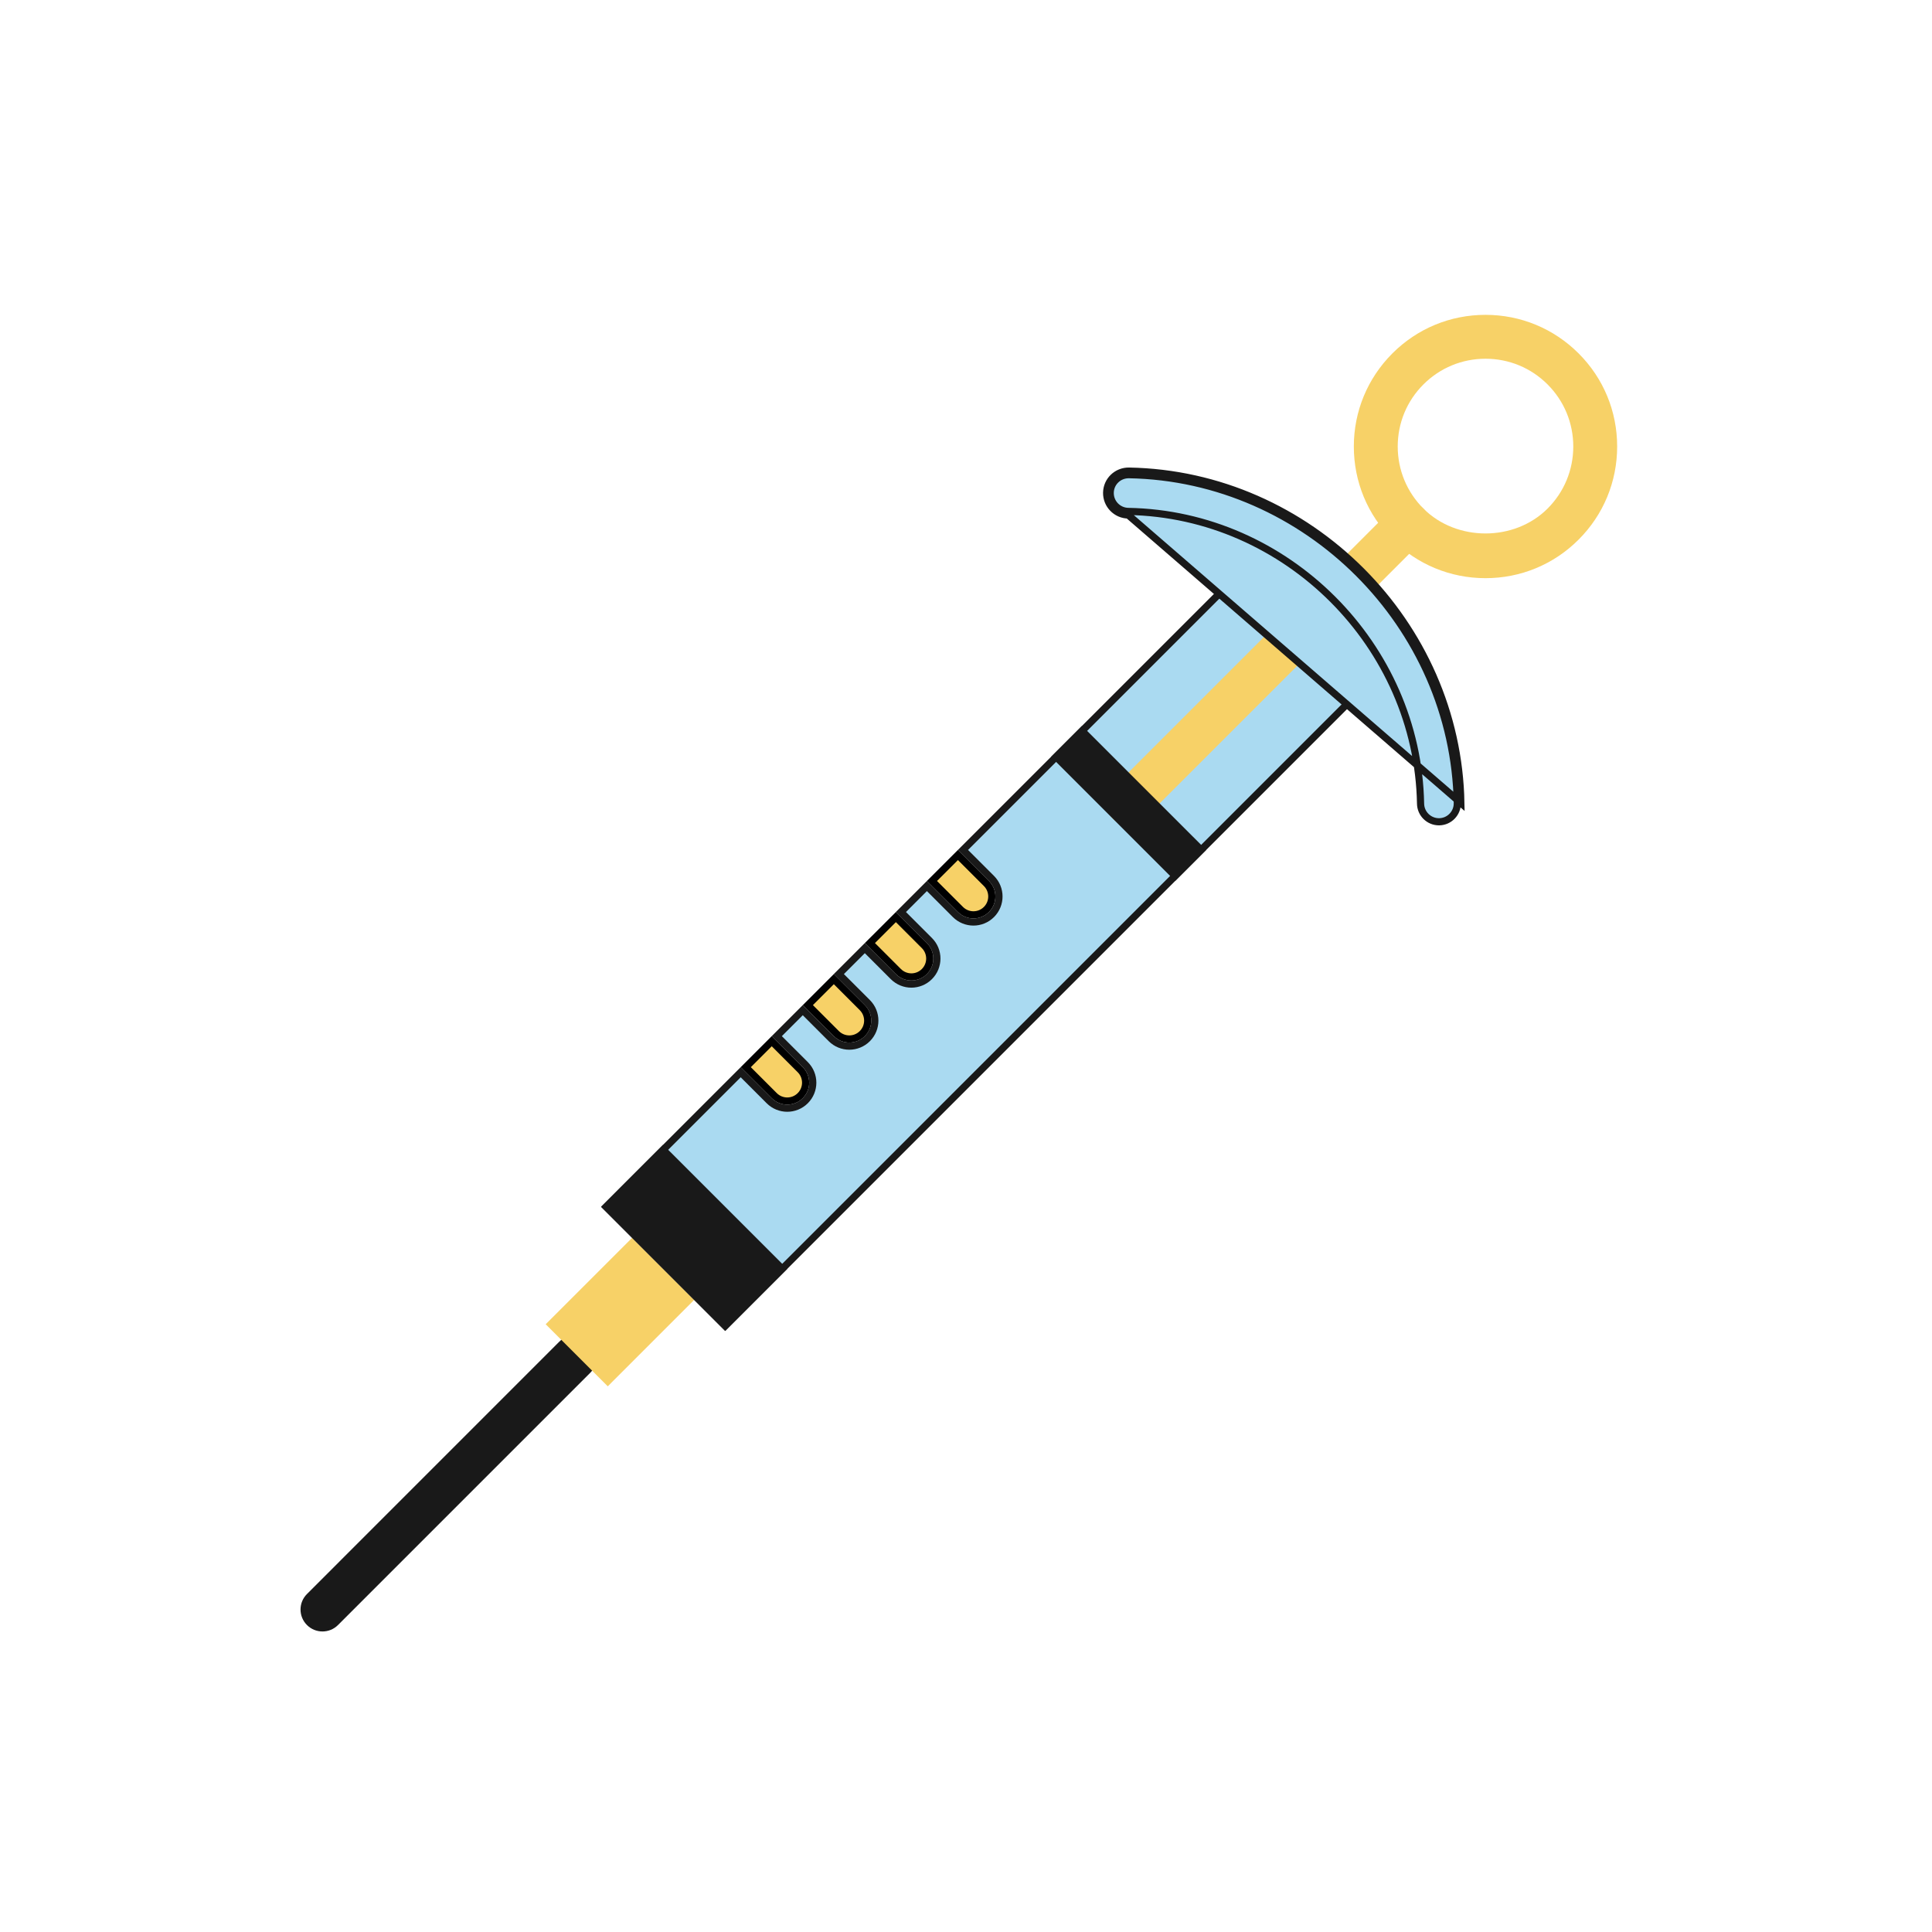
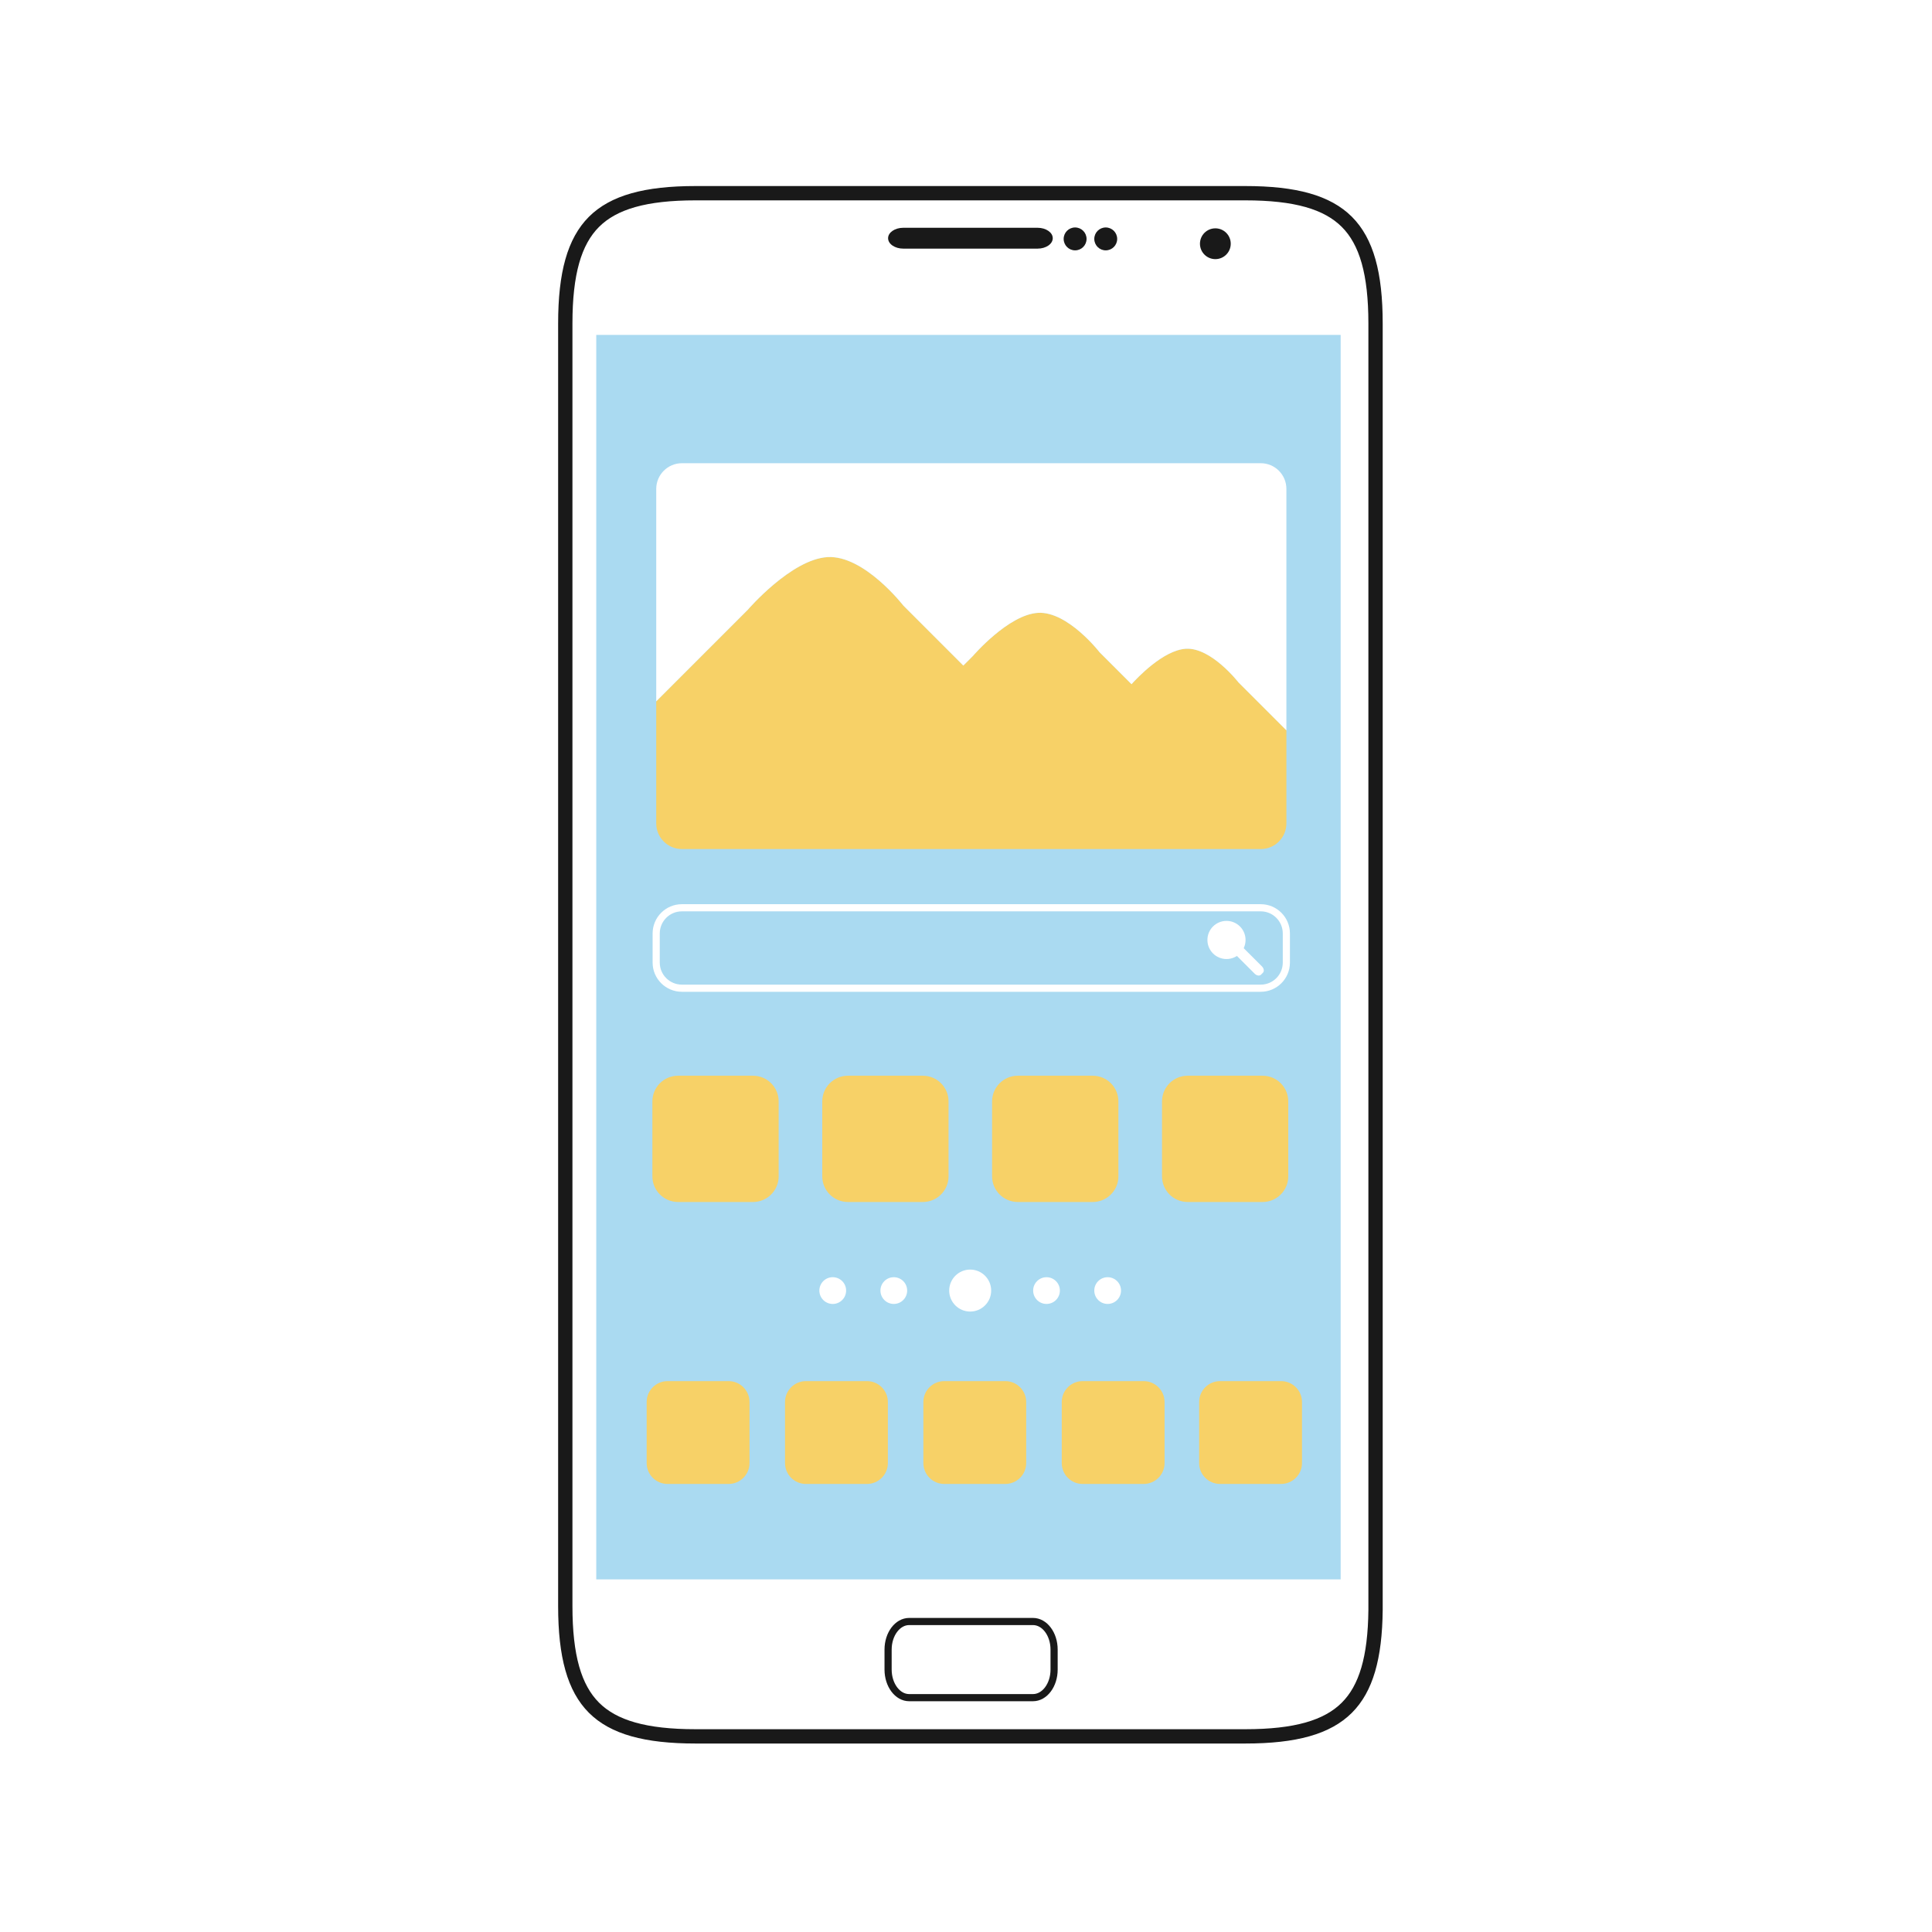
<svg xmlns="http://www.w3.org/2000/svg" width="135" height="135" viewBox="0 0 135 135" fill="none">
  <rect width="135" height="135" fill="white" />
-   <path d="M22.534 114C22.141 114 21.749 113.85 21.45 113.551C20.85 112.951 20.85 111.982 21.45 111.383L39.083 93.749C39.682 93.15 40.652 93.15 41.251 93.749C41.851 94.349 41.851 95.318 41.251 95.917L23.618 113.551C23.319 113.85 22.926 114 22.534 114Z" fill="#191919" />
-   <path d="M48.505 90.832L44.169 86.495L38.131 92.533L42.468 96.87L48.505 90.832Z" fill="#F7D167" />
-   <path d="M93.864 41.133L93.864 41.134L93.867 41.137L93.867 41.137C95.268 42.538 96.48 44.125 97.465 45.856L50.673 92.648L42.353 84.327L51.757 74.922L53.749 76.914C54.096 77.261 54.553 77.436 55.01 77.436C55.466 77.436 55.923 77.261 56.27 76.914C56.968 76.217 56.968 75.089 56.27 74.392L54.279 72.401L56.094 70.586L58.085 72.578C58.433 72.925 58.89 73.1 59.346 73.1C59.802 73.1 60.259 72.925 60.607 72.578C61.304 71.88 61.304 70.753 60.607 70.056L58.615 68.064L60.43 66.25L62.421 68.241C62.769 68.589 63.226 68.764 63.682 68.764C64.138 68.764 64.595 68.589 64.943 68.241C65.64 67.544 65.64 66.417 64.943 65.72L62.952 63.728L64.768 61.912L66.759 63.904C67.107 64.251 67.564 64.426 68.02 64.426C68.476 64.426 68.933 64.251 69.281 63.904C69.978 63.206 69.978 62.079 69.281 61.382L67.289 59.391L89.144 37.536C90.874 38.52 92.463 39.733 93.864 41.133Z" fill="#AADAF1" stroke="#191919" stroke-width="0.5" />
-   <path d="M55.01 76.936C54.681 76.936 54.353 76.811 54.102 76.56L52.111 74.569L53.926 72.754L55.917 74.746C56.419 75.247 56.419 76.058 55.917 76.56C55.667 76.811 55.338 76.936 55.01 76.936Z" fill="#F7D167" stroke="black" stroke-width="0.5" />
-   <path d="M60.255 72.224C60.005 72.474 59.676 72.6 59.348 72.6C59.019 72.6 58.691 72.474 58.44 72.224L56.449 70.233L58.264 68.418L60.255 70.409C60.757 70.911 60.757 71.722 60.255 72.224Z" fill="#F7D167" stroke="black" stroke-width="0.5" />
-   <path d="M63.684 68.264C63.355 68.264 63.027 68.138 62.776 67.888L60.785 65.896L62.6 64.082L64.591 66.073C65.093 66.575 65.093 67.386 64.591 67.888C64.341 68.138 64.013 68.264 63.684 68.264Z" fill="#F7D167" stroke="black" stroke-width="0.5" />
-   <path d="M68.02 63.926C67.691 63.926 67.363 63.8 67.113 63.55L65.121 61.559L66.936 59.744L68.927 61.735C69.429 62.237 69.429 63.048 68.927 63.55C68.677 63.8 68.349 63.926 68.02 63.926Z" fill="#F7D167" stroke="black" stroke-width="0.5" />
-   <path d="M55.011 88.663L46.337 79.99L42.001 84.327L50.674 93L55.011 88.663Z" fill="#191919" />
-   <path d="M78.862 57.672C78.47 57.672 78.077 57.521 77.778 57.222C77.179 56.623 77.179 55.654 77.778 55.054L97.294 35.538C97.894 34.938 98.863 34.938 99.463 35.538C100.062 36.137 100.062 37.106 99.463 37.706L79.946 57.222C79.647 57.521 79.255 57.672 78.862 57.672Z" fill="#F7D167" />
-   <path d="M84.284 59.39L75.61 50.717L73.442 52.885L82.115 61.559L84.284 59.39Z" fill="#191919" />
-   <path d="M103.8 40.4C101.342 40.4 99.033 39.443 97.294 37.706C95.556 35.969 94.6 33.658 94.6 31.2C94.6 28.742 95.557 26.433 97.294 24.694C99.032 22.955 101.342 22 103.8 22C106.258 22 108.567 22.957 110.306 24.694C112.045 26.431 113 28.742 113 31.2C113 33.658 112.044 35.967 110.306 37.706C108.569 39.445 106.258 40.4 103.8 40.4ZM103.8 25.067C102.163 25.067 100.622 25.704 99.463 26.862C98.303 28.02 97.667 29.562 97.667 31.2C97.667 32.838 98.305 34.379 99.463 35.538C101.779 37.855 105.82 37.855 108.137 35.538C109.296 34.379 109.934 32.838 109.934 31.2C109.934 29.562 109.296 28.021 108.138 26.862C106.98 25.703 105.438 25.067 103.8 25.067Z" fill="#F7D167" />
-   <path d="M78.838 35.736C78.129 35.723 77.564 35.138 77.577 34.429C77.59 33.722 78.165 33.163 78.885 33.169C91.312 33.391 101.607 43.686 101.83 56.115L101.83 56.115C101.843 56.823 101.279 57.408 100.572 57.422H100.572H100.572H100.572H100.572H100.572H100.572H100.572H100.572H100.572H100.572H100.571H100.571H100.571H100.571H100.571H100.571H100.571H100.571H100.571H100.571H100.571H100.571H100.571H100.571H100.571H100.571H100.571H100.571H100.571H100.571H100.571H100.57H100.57H100.57H100.57H100.57H100.57H100.57H100.57H100.57H100.57H100.57H100.57H100.57H100.57H100.57H100.57H100.57H100.57H100.57H100.57H100.57H100.569H100.569H100.569H100.569H100.569H100.569H100.569H100.569H100.569H100.569H100.569H100.569H100.569H100.569H100.569H100.569H100.569H100.569H100.569H100.569H100.568H100.568H100.568H100.568H100.568H100.568H100.568H100.568H100.568H100.568H100.568H100.568H100.568H100.568H100.568H100.568H100.568H100.568H100.568H100.568H100.567H100.567H100.567H100.567H100.567H100.567H100.567H100.567H100.567H100.567H100.567H100.567H100.567H100.567H100.567H100.567H100.567H100.567H100.567H100.567H100.566H100.566H100.566H100.566H100.566H100.566H100.566H100.566H100.566H100.566H100.566H100.566H100.566H100.566H100.566H100.566H100.566H100.566H100.566H100.566H100.565H100.565H100.565H100.565H100.565H100.565H100.565H100.565H100.565H100.565H100.565H100.565H100.565H100.565H100.565H100.565H100.565H100.565H100.565H100.564H100.564H100.564H100.564H100.564H100.564H100.564H100.564H100.564H100.564H100.564H100.564H100.564H100.564H100.564H100.564H100.564H100.564H100.564H100.563H100.563H100.563H100.563H100.563H100.563H100.563H100.563H100.563H100.563H100.563H100.563H100.563H100.563H100.563H100.563H100.563H100.563H100.563H100.562H100.562H100.562H100.562H100.562H100.562H100.562H100.562H100.562H100.562H100.562H100.562H100.562H100.562H100.562H100.562H100.562H100.562H100.562H100.561H100.561H100.561H100.561H100.561H100.561H100.561H100.561H100.561H100.561H100.561H100.561H100.561H100.561H100.561H100.561H100.561H100.561H100.56H100.56H100.56H100.56H100.56H100.56H100.56H100.56H100.56H100.56H100.56H100.56H100.56H100.56H100.56H100.56H100.56H100.56H100.559H100.559H100.559H100.559H100.559H100.559H100.559H100.559H100.559H100.559H100.559H100.559H100.559H100.559H100.559H100.559H100.559H100.559H100.558H100.558H100.558H100.558H100.558H100.558H100.558H100.558H100.558H100.558H100.558H100.558H100.558H100.558H100.558H100.558H100.558H100.558H100.557H100.557H100.557H100.557H100.557H100.557H100.557H100.557H100.557H100.557H100.557H100.557H100.557H100.557H100.557H100.557H100.557H100.557H100.556H100.556H100.556H100.556H100.556H100.556H100.556H100.556H100.556H100.556H100.556H100.556H100.556H100.556H100.556H100.556H100.556H100.555H100.555H100.555H100.555H100.555H100.555H100.555H100.555H100.555H100.555H100.555H100.555H100.555H100.555H100.555H100.555H100.555H100.554H100.554H100.554H100.554H100.554H100.554H100.554H100.554H100.554H100.554H100.554H100.554H100.554H100.554H100.554H100.554H100.554H100.553H100.553H100.553H100.553H100.553H100.553H100.553H100.553H100.553H100.553H100.553H100.553H100.553H100.553H100.553H100.553H100.553H100.552H100.552H100.552H100.552H100.552H100.552H100.552H100.552H100.552H100.552H100.552H100.552H100.552H100.552H100.552H100.552H100.552H100.551H100.551H100.551H100.551H100.551H100.551H100.551H100.551H100.551H100.551H100.551H100.551H100.551H100.551H100.551H100.551H100.551H100.55H100.55H100.55H100.55H100.55H100.55H100.55H100.55H100.55H100.55H100.55H100.55H100.55H100.55H100.55H100.55H100.549H100.549H100.549H100.549H100.549H100.549H100.549H100.549H100.549H100.549H100.549H100.549H100.549H100.549H100.549H100.549H100.548H100.548H100.548H100.548H100.548H100.548H100.548H100.548H100.548H100.548H100.548H100.548H100.548H100.548H100.548H100.548H100.547H100.547H100.547H100.547H100.547H100.547H100.547H100.547H100.547H100.547H100.547H100.547H100.547H100.547C99.849 57.422 99.276 56.862 99.263 56.161C99.066 45.096 89.905 35.934 78.838 35.736ZM78.838 35.736L78.833 35.986M78.838 35.736L78.833 35.986M78.833 35.986C77.987 35.97 77.312 35.271 77.327 34.425C77.343 33.578 78.033 32.911 78.888 32.919C91.451 33.143 101.855 43.547 102.08 56.111L78.833 35.986Z" fill="#AADAF1" stroke="#191919" stroke-width="0.5" />
+   <path d="M96.117 112.228V112.5C96.084 115.843 95.45 117.991 94.114 119.327C92.742 120.698 90.514 121.33 87.015 121.33H48.603C45.103 121.33 42.875 120.698 41.503 119.327C40.132 117.955 39.5 115.727 39.5 112.228V22.602C39.5 19.103 40.132 16.875 41.503 15.503C42.875 14.132 45.103 13.5 48.603 13.5H87.014C90.512 13.5 92.741 14.131 94.113 15.503C95.485 16.875 96.117 19.103 96.117 22.602V112.228Z" fill="white" stroke="#191919" />
+   <path d="M93.679 23.402H41.664V110.36H93.679V23.402Z" fill="#AADAF1" />
+   <path d="M47.651 59.328H88.095C89.087 59.328 89.888 58.525 89.888 57.535V51.032L86.54 47.683C86.54 47.683 84.638 45.231 82.87 45.331C81.276 45.422 79.422 47.414 79.066 47.807L76.838 45.583C76.838 45.583 74.611 42.709 72.537 42.824C70.464 42.943 67.99 45.83 67.99 45.83L67.313 46.508L63.122 42.316C63.122 42.316 60.382 38.785 57.833 38.928C55.289 39.072 52.245 42.617 52.245 42.617L45.854 49.008V57.538C45.856 58.525 46.661 59.328 47.651 59.328Z" fill="#F7D167" />
+   <path d="M57.833 38.927C60.382 38.783 63.122 42.314 63.122 42.314L67.313 46.507L67.991 45.828C67.991 45.828 70.465 42.942 72.538 42.822C74.611 42.707 76.838 45.581 76.838 45.581L79.066 47.809C79.422 47.415 81.276 45.423 82.87 45.332C84.637 45.232 86.54 47.685 86.54 47.685L89.888 51.033V34.163C89.888 33.172 89.088 32.367 88.095 32.367H47.651C46.661 32.367 45.855 33.171 45.855 34.163V49.006L52.245 42.615C52.245 42.616 55.29 39.07 57.833 38.927Z" fill="white" />
+   <path d="M73.562 16.644C73.562 17.049 73.086 17.373 72.503 17.373H63.117C62.531 17.373 62.056 17.049 62.056 16.644C62.056 16.242 62.531 15.916 63.117 15.916H72.503C73.086 15.916 73.562 16.242 73.562 16.644Z" fill="#191919" />
+   <path d="M67.792 91.646C68.602 91.646 69.259 90.99 69.259 90.18C69.259 89.37 68.602 88.713 67.792 88.713C66.983 88.713 66.326 89.37 66.326 90.18C66.326 90.99 66.983 91.646 67.792 91.646Z" fill="white" />
+   <path d="M73.126 91.114C73.642 91.114 74.06 90.695 74.06 90.18C74.06 89.664 73.642 89.246 73.126 89.246C72.611 89.246 72.192 89.664 72.192 90.18C72.192 90.695 72.611 91.114 73.126 91.114Z" fill="white" />
+   <path d="M77.398 91.114C77.913 91.114 78.332 90.695 78.332 90.18C78.332 89.664 77.913 89.246 77.398 89.246C76.882 89.246 76.464 89.664 76.464 90.18C76.464 90.695 76.882 91.114 77.398 91.114Z" fill="white" />
+   <path d="M58.188 91.115C58.705 91.115 59.123 90.696 59.123 90.18C59.123 89.663 58.705 89.245 58.188 89.245C57.672 89.245 57.254 89.663 57.254 90.18C57.254 90.696 57.672 91.115 58.188 91.115Z" fill="white" />
+   <path d="M62.455 91.114C62.971 91.114 63.389 90.695 63.389 90.18C63.389 89.664 62.971 89.246 62.455 89.246C61.939 89.246 61.521 89.664 61.521 90.18C61.521 90.695 61.939 91.114 62.455 91.114Z" fill="white" />
+   <path d="M54.409 82.198C54.409 83.188 53.607 83.99 52.616 83.99H47.382C46.39 83.99 45.586 83.189 45.586 82.198V76.963C45.586 75.97 46.389 75.166 47.382 75.166H52.616C53.606 75.166 54.409 75.969 54.409 76.963V82.198Z" fill="#F7D167" />
+   <path d="M66.28 82.198C66.28 83.188 65.475 83.99 64.484 83.99H59.252C58.26 83.99 57.456 83.189 57.456 82.198V76.963C57.456 75.97 58.259 75.166 59.252 75.166H64.484C65.474 75.166 66.28 75.969 66.28 76.963V82.198H66.28Z" fill="#F7D167" />
+   <path d="M78.149 82.198C78.149 83.188 77.344 83.99 76.356 83.99H71.121C70.132 83.99 69.323 83.189 69.323 82.198V76.963C69.323 75.97 70.131 75.166 71.121 75.166H76.356C77.344 75.166 78.149 75.969 78.149 76.963V82.198Z" fill="#F7D167" />
+   <path d="M90.018 82.198C90.018 83.188 89.215 83.99 88.225 83.99H82.991C81.999 83.99 81.197 83.189 81.197 82.198V76.963C81.197 75.97 81.997 75.166 82.991 75.166H88.225C89.215 75.166 90.018 75.969 90.018 76.963V82.198Z" fill="#F7D167" />
+   <path d="M89.885 67.261C89.885 68.249 89.085 69.052 88.092 69.052H47.648C46.658 69.052 45.852 68.251 45.852 67.261V65.226C45.852 64.234 46.657 63.431 47.648 63.431H88.092C89.084 63.431 89.885 64.234 89.885 65.226V67.261Z" stroke="white" stroke-width="0.5" stroke-miterlimit="10" />
+   <path d="M85.702 67.013C86.438 67.013 87.034 66.416 87.034 65.68C87.034 64.944 86.438 64.348 85.702 64.348C84.966 64.348 84.369 64.944 84.369 65.68C84.369 66.416 84.966 67.013 85.702 67.013Z" fill="white" />
+   <path d="M88.115 68.106C88.01 68.209 87.811 68.18 87.671 68.038L86.173 66.54C86.034 66.401 86.002 66.203 86.106 66.099L86.239 65.966C86.344 65.86 86.543 65.892 86.683 66.034L88.181 67.529C88.32 67.671 88.352 67.869 88.245 67.973L88.115 68.106Z" fill="white" />
+   <path d="M52.372 102.233C52.372 103.038 51.719 103.692 50.911 103.692H46.648C45.841 103.692 45.186 103.038 45.186 102.233V97.968C45.186 97.161 45.841 96.507 46.648 96.507H50.911C51.719 96.507 52.372 97.161 52.372 97.968V102.233Z" fill="#F7D167" />
+   <path d="M62.041 102.233C62.041 103.038 61.384 103.692 60.579 103.692H56.316C55.508 103.692 54.855 103.038 54.855 102.233V97.968C54.855 97.161 55.508 96.507 56.316 96.507H60.579C61.384 96.507 62.041 97.161 62.041 97.968V102.233Z" fill="#F7D167" />
+   <path d="M71.706 102.233C71.706 103.038 71.051 103.692 70.246 103.692H65.983C65.176 103.692 64.521 103.038 64.521 102.233V97.968C64.521 97.161 65.176 96.507 65.983 96.507H70.246C71.051 96.507 71.706 97.161 71.706 97.968V102.233Z" fill="#F7D167" />
+   <path d="M81.375 102.233C81.375 103.038 80.719 103.692 79.914 103.692H75.651C74.842 103.692 74.191 103.038 74.191 102.233V97.968C74.191 97.161 74.842 96.507 75.651 96.507H79.914C80.719 96.507 81.375 97.161 81.375 97.968V102.233Z" fill="#F7D167" />
+   <path d="M90.978 102.233C90.978 103.038 90.322 103.692 89.517 103.692H85.254C84.445 103.692 83.792 103.038 83.792 102.233V97.968C83.792 97.161 84.445 96.507 85.254 96.507H89.517C90.322 96.507 90.978 97.161 90.978 97.968V102.233Z" fill="#F7D167" />
+   <path d="M73.656 116.661C73.656 117.746 72.996 118.625 72.181 118.625H63.528C62.716 118.625 62.056 117.745 62.056 116.661V115.268C62.056 114.182 62.716 113.304 63.528 113.304H72.181C72.996 113.304 73.656 114.183 73.656 115.268V116.661Z" stroke="#191919" stroke-width="0.5" stroke-miterlimit="10" />
+   <path d="M75.124 17.494C75.566 17.494 75.924 17.136 75.924 16.694C75.924 16.252 75.566 15.894 75.124 15.894C74.682 15.894 74.324 16.252 74.324 16.694C74.324 17.136 74.682 17.494 75.124 17.494Z" fill="#191919" />
+   <path d="M77.264 17.494C77.706 17.494 78.064 17.136 78.064 16.694C78.064 16.252 77.706 15.894 77.264 15.894C76.822 15.894 76.464 16.252 76.464 16.694C76.464 17.136 76.822 17.494 77.264 17.494Z" fill="#191919" />
+   <path d="M84.924 18.107C85.518 18.107 85.999 17.625 85.999 17.031C85.999 16.436 85.518 15.955 84.924 15.955C84.329 15.955 83.848 16.436 83.848 17.031C83.848 17.625 84.329 18.107 84.924 18.107Z" fill="#191919" />
</svg>
